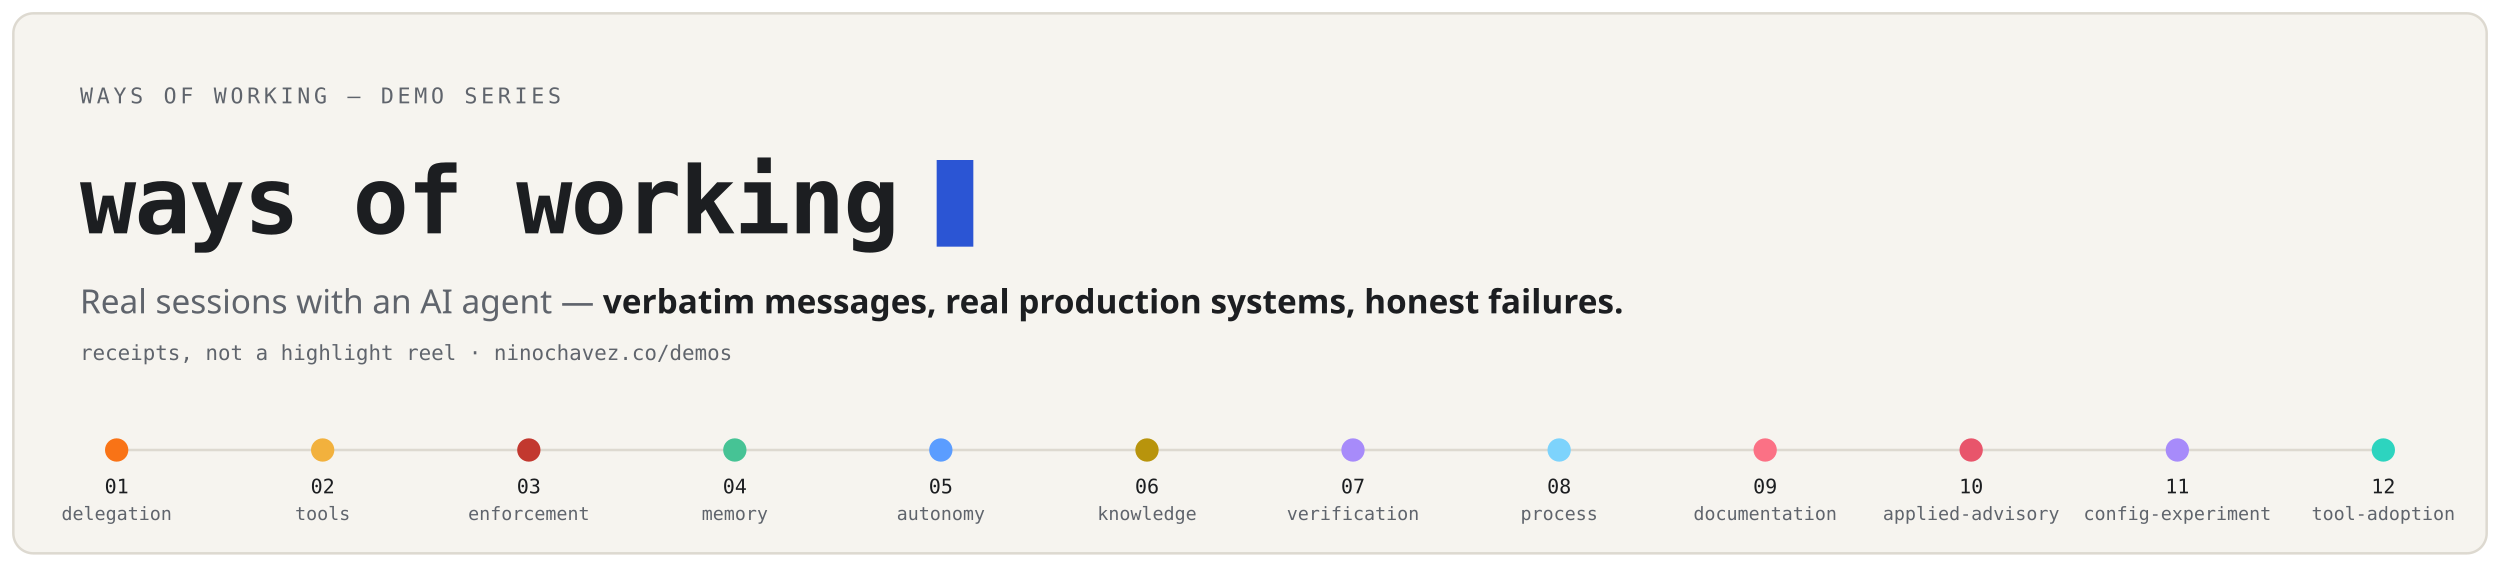
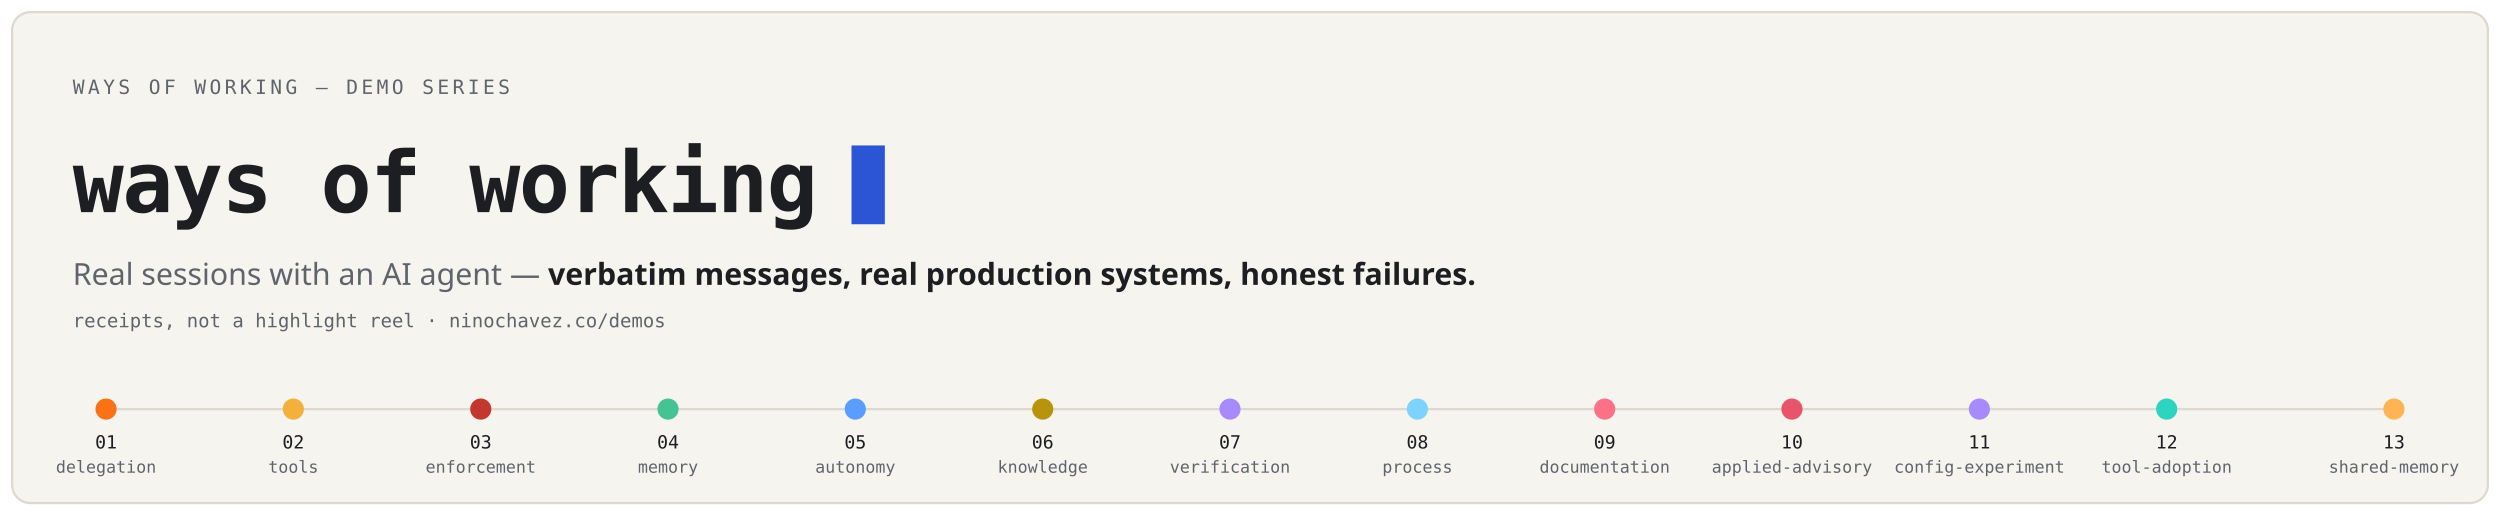
- <svg xmlns="http://www.w3.org/2000/svg" viewBox="0 0 1500 340" width="100%" role="img" aria-label="ways of working — a demo series of real AI-agent working sessions: verbatim messages, real production systems, honest failures. Receipts, not a highlight reel. Twelve demos at ninochavez.co/demos, spanning delegation, tools, enforcement, memory, autonomy, knowledge, verification, process, documentation, applied advisory, config experiments, and tool adoption — plus an Applied strand of technique companions.">
-   <rect x="8" y="8" width="1484" height="324" rx="12" fill="#f6f4ef" stroke="#ddd9d0" stroke-width="1.5" />
+ <svg xmlns="http://www.w3.org/2000/svg" viewBox="0 0 1650 340" width="100%" role="img" aria-label="ways of working — a demo series of real AI-agent working sessions: verbatim messages, real production systems, honest failures. Receipts, not a highlight reel. Thirteen demos at ninochavez.co/demos, spanning delegation, tools, enforcement, memory, autonomy, knowledge, verification, process, documentation, applied advisory, config experiments, tool adoption, and shared memory — plus an Applied strand of technique companions.">
+   <rect x="8" y="8" width="1634" height="324" rx="12" fill="#f6f4ef" stroke="#ddd9d0" stroke-width="1.5" />
  <text x="48" y="62" font-family="ui-monospace, SFMono-Regular, Menlo, Consolas, monospace" font-size="13" letter-spacing="2.2" fill="#5f646c">WAYS OF WORKING — DEMO SERIES</text>
  <text x="48" y="140" font-family="ui-monospace, SFMono-Regular, Menlo, Consolas, monospace" font-size="56" font-weight="600" letter-spacing="-1" fill="#1c1e21">ways of working</text>
  <rect x="562" y="96" width="22" height="52" fill="#2b55d4" />
  <text x="48" y="188" font-family="'Avenir Next', 'Segoe UI', system-ui, sans-serif" font-size="20" fill="#5f646c">Real sessions with an AI agent — <tspan font-weight="600" fill="#1c1e21">verbatim messages, real production systems, honest failures.</tspan>
  </text>
  <text x="48" y="216" font-family="ui-monospace, SFMono-Regular, Menlo, Consolas, monospace" font-size="12.5" fill="#5f646c">receipts, not a highlight reel  ·  ninochavez.co/demos</text>
-   <line x1="70" y1="270" x2="1430" y2="270" stroke="#ddd9d0" stroke-width="1.5" />
+   <line x1="70" y1="270" x2="1580" y2="270" stroke="#ddd9d0" stroke-width="1.5" />
  <circle cx="70" cy="270" r="7" fill="#f97316" />
  <text x="70" y="296" text-anchor="middle" font-family="ui-monospace, SFMono-Regular, Menlo, Consolas, monospace" font-size="12" fill="#1c1e21">01</text>
  <text x="70" y="312" text-anchor="middle" font-family="ui-monospace, SFMono-Regular, Menlo, Consolas, monospace" font-size="11" fill="#5f646c">delegation</text>
  <circle cx="193.6" cy="270" r="7" fill="#f2b13d" />
  <text x="193.6" y="296" text-anchor="middle" font-family="ui-monospace, SFMono-Regular, Menlo, Consolas, monospace" font-size="12" fill="#1c1e21">02</text>
  <text x="193.6" y="312" text-anchor="middle" font-family="ui-monospace, SFMono-Regular, Menlo, Consolas, monospace" font-size="11" fill="#5f646c">tools</text>
  <circle cx="317.3" cy="270" r="7" fill="#c2382f" />
  <text x="317.3" y="296" text-anchor="middle" font-family="ui-monospace, SFMono-Regular, Menlo, Consolas, monospace" font-size="12" fill="#1c1e21">03</text>
  <text x="317.3" y="312" text-anchor="middle" font-family="ui-monospace, SFMono-Regular, Menlo, Consolas, monospace" font-size="11" fill="#5f646c">enforcement</text>
  <circle cx="440.9" cy="270" r="7" fill="#46c395" />
  <text x="440.9" y="296" text-anchor="middle" font-family="ui-monospace, SFMono-Regular, Menlo, Consolas, monospace" font-size="12" fill="#1c1e21">04</text>
  <text x="440.9" y="312" text-anchor="middle" font-family="ui-monospace, SFMono-Regular, Menlo, Consolas, monospace" font-size="11" fill="#5f646c">memory</text>
  <circle cx="564.5" cy="270" r="7" fill="#5b9dff" />
  <text x="564.5" y="296" text-anchor="middle" font-family="ui-monospace, SFMono-Regular, Menlo, Consolas, monospace" font-size="12" fill="#1c1e21">05</text>
  <text x="564.5" y="312" text-anchor="middle" font-family="ui-monospace, SFMono-Regular, Menlo, Consolas, monospace" font-size="11" fill="#5f646c">autonomy</text>
  <circle cx="688.2" cy="270" r="7" fill="#b8940c" />
  <text x="688.2" y="296" text-anchor="middle" font-family="ui-monospace, SFMono-Regular, Menlo, Consolas, monospace" font-size="12" fill="#1c1e21">06</text>
  <text x="688.2" y="312" text-anchor="middle" font-family="ui-monospace, SFMono-Regular, Menlo, Consolas, monospace" font-size="11" fill="#5f646c">knowledge</text>
  <circle cx="811.8" cy="270" r="7" fill="#a78bfa" />
  <text x="811.8" y="296" text-anchor="middle" font-family="ui-monospace, SFMono-Regular, Menlo, Consolas, monospace" font-size="12" fill="#1c1e21">07</text>
  <text x="811.8" y="312" text-anchor="middle" font-family="ui-monospace, SFMono-Regular, Menlo, Consolas, monospace" font-size="11" fill="#5f646c">verification</text>
  <circle cx="935.5" cy="270" r="7" fill="#7dd3fc" />
  <text x="935.5" y="296" text-anchor="middle" font-family="ui-monospace, SFMono-Regular, Menlo, Consolas, monospace" font-size="12" fill="#1c1e21">08</text>
  <text x="935.5" y="312" text-anchor="middle" font-family="ui-monospace, SFMono-Regular, Menlo, Consolas, monospace" font-size="11" fill="#5f646c">process</text>
  <circle cx="1059.1" cy="270" r="7" fill="#fb7185" />
  <text x="1059.1" y="296" text-anchor="middle" font-family="ui-monospace, SFMono-Regular, Menlo, Consolas, monospace" font-size="12" fill="#1c1e21">09</text>
  <text x="1059.1" y="312" text-anchor="middle" font-family="ui-monospace, SFMono-Regular, Menlo, Consolas, monospace" font-size="11" fill="#5f646c">documentation</text>
  <circle cx="1182.7" cy="270" r="7" fill="#e8556b" />
  <text x="1182.7" y="296" text-anchor="middle" font-family="ui-monospace, SFMono-Regular, Menlo, Consolas, monospace" font-size="12" fill="#1c1e21">10</text>
  <text x="1182.7" y="312" text-anchor="middle" font-family="ui-monospace, SFMono-Regular, Menlo, Consolas, monospace" font-size="11" fill="#5f646c">applied-advisory</text>
  <circle cx="1306.4" cy="270" r="7" fill="#a78bfa" />
  <text x="1306.4" y="296" text-anchor="middle" font-family="ui-monospace, SFMono-Regular, Menlo, Consolas, monospace" font-size="12" fill="#1c1e21">11</text>
  <text x="1306.4" y="312" text-anchor="middle" font-family="ui-monospace, SFMono-Regular, Menlo, Consolas, monospace" font-size="11" fill="#5f646c">config-experiment</text>
  <circle cx="1430" cy="270" r="7" fill="#2dd4bf" />
  <text x="1430" y="296" text-anchor="middle" font-family="ui-monospace, SFMono-Regular, Menlo, Consolas, monospace" font-size="12" fill="#1c1e21">12</text>
  <text x="1430" y="312" text-anchor="middle" font-family="ui-monospace, SFMono-Regular, Menlo, Consolas, monospace" font-size="11" fill="#5f646c">tool-adoption</text>
+   <circle cx="1580" cy="270" r="7" fill="#ffb454" />
+   <text x="1580" y="296" text-anchor="middle" font-family="ui-monospace, SFMono-Regular, Menlo, Consolas, monospace" font-size="12" fill="#1c1e21">13</text>
+   <text x="1580" y="312" text-anchor="middle" font-family="ui-monospace, SFMono-Regular, Menlo, Consolas, monospace" font-size="11" fill="#5f646c">shared-memory</text>
</svg>
